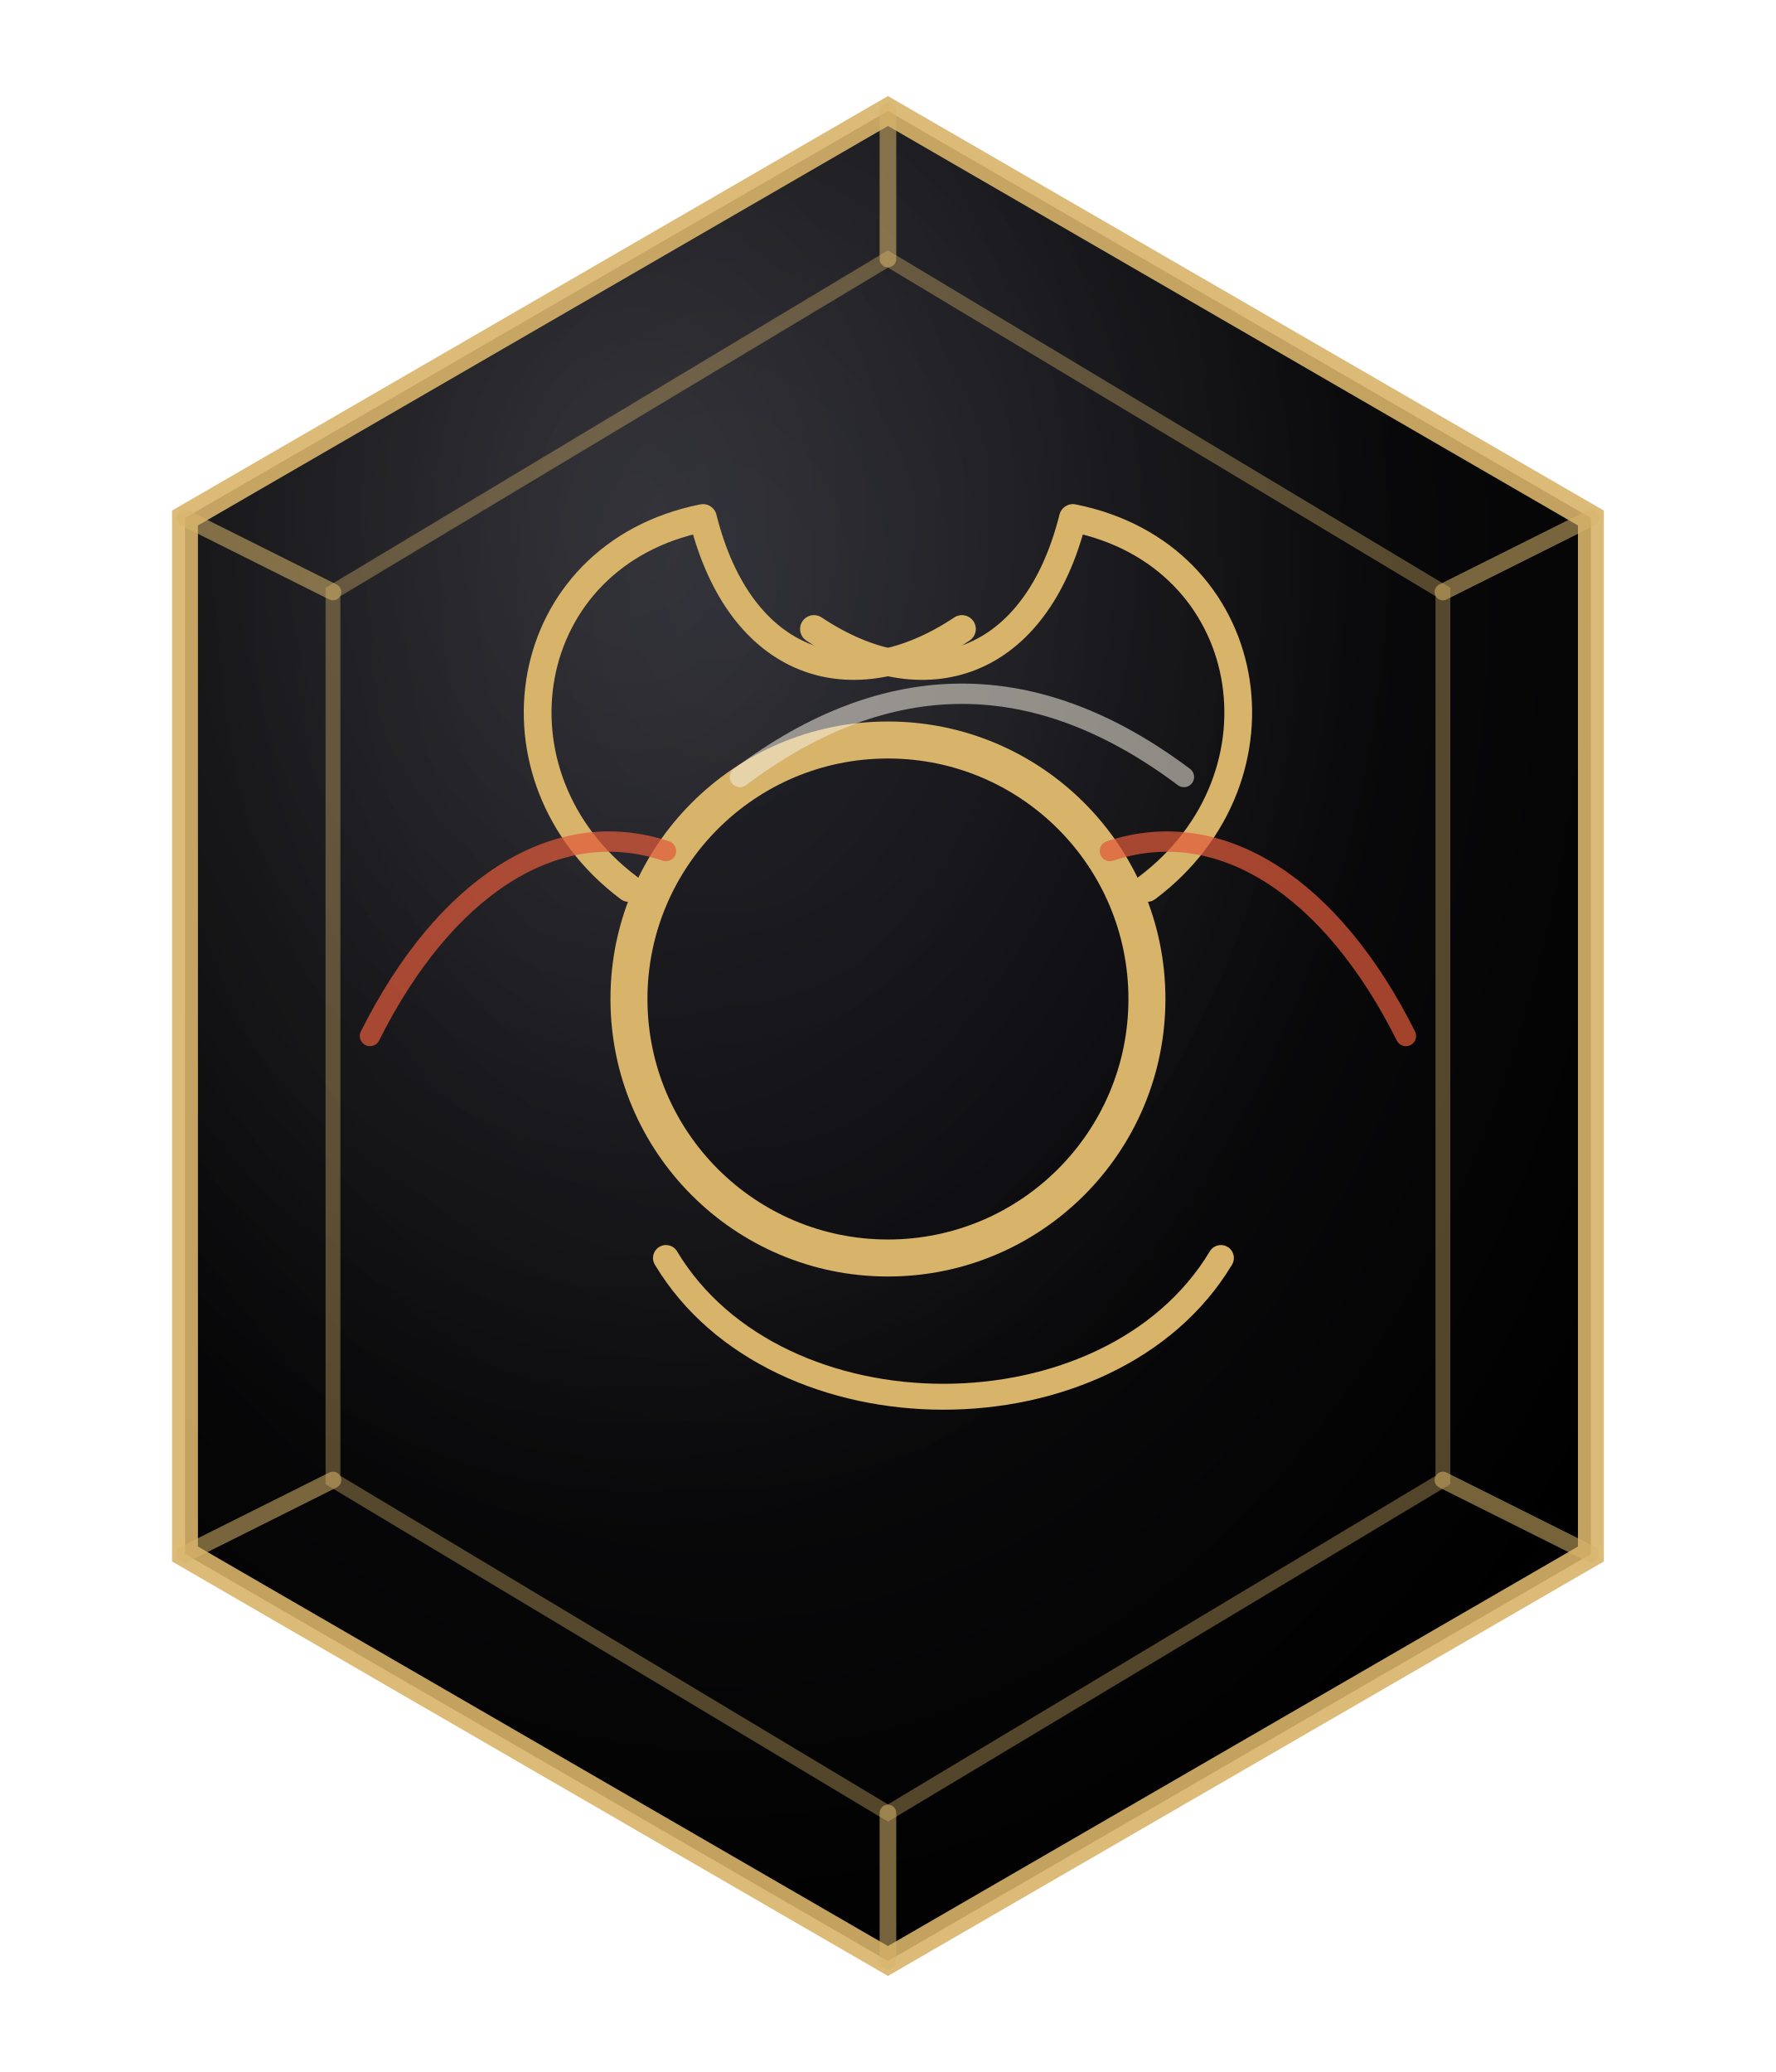
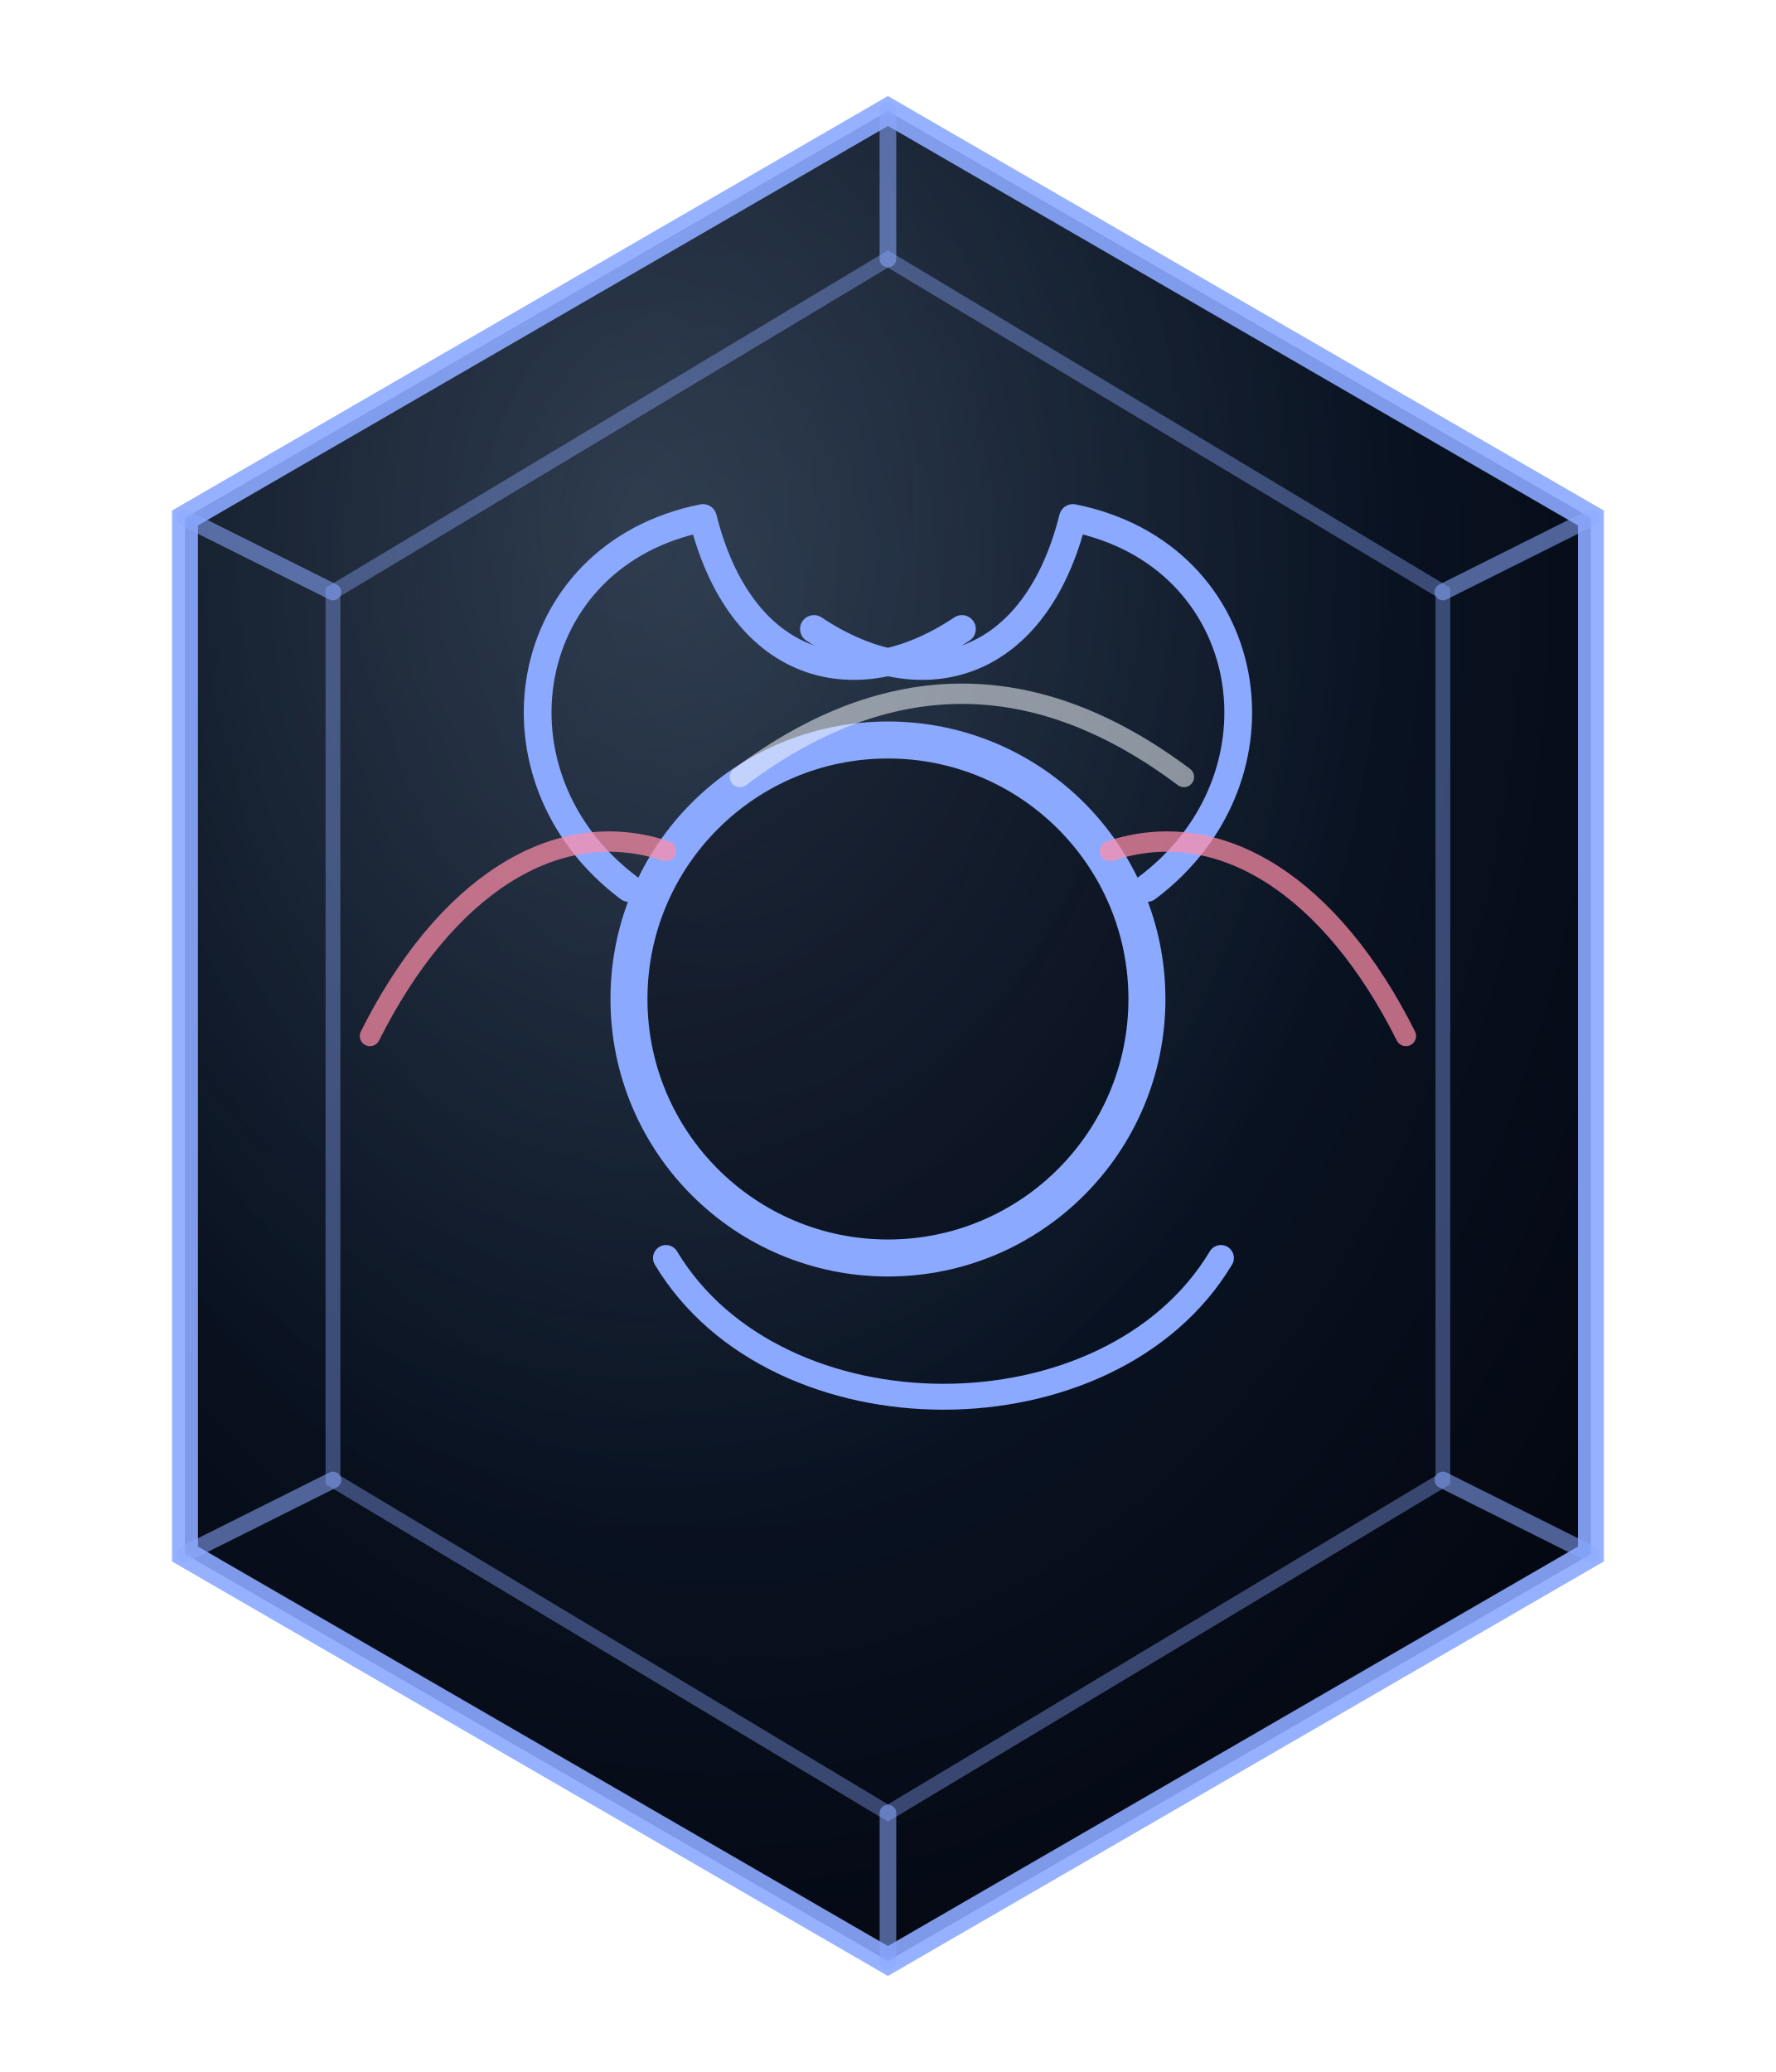
<svg xmlns="http://www.w3.org/2000/svg" viewBox="0 0 96 112" role="img" aria-label="Leo zodiac seal">
  <defs>
    <radialGradient id="plate" cx="38%" cy="26%" r="78%">
-       <stop offset="0%" stop-color="#1a1a22" />
-       <stop offset="55%" stop-color="#0a0a0c" />
-       <stop offset="100%" stop-color="#000000" />
+       <stop offset="0%" stop-color="#17263B" />
+       <stop offset="55%" stop-color="#0A1424" />
+       <stop offset="100%" stop-color="#040812" />
    </radialGradient>
    <radialGradient id="sheen" cx="32%" cy="22%" r="55%">
-       <stop offset="0%" stop-color="#fff" stop-opacity="0.12" />
-       <stop offset="100%" stop-color="#fff" stop-opacity="0" />
+       <stop offset="0%" stop-color="#EEF4FA" stop-opacity="0.12" />
+       <stop offset="100%" stop-color="#EEF4FA" stop-opacity="0" />
    </radialGradient>
  </defs>
-   <path d="M48 6 L86 28 L86 84 L48 106 L10 84 L10 28 Z" fill="url(#plate)" />
-   <path d="M48 6 L86 28 L86 84 L48 106 L10 84 L10 28 Z" fill="url(#sheen)" />
-   <path d="M48 6 L86 28 L86 84 L48 106 L10 84 L10 28 Z" fill="none" stroke="#d8b46a" stroke-width="1.4" opacity="0.9" />
-   <path d="M48 14 L78 32 L78 80 L48 98 L18 80 L18 32 Z" fill="none" stroke="#d8b46a" stroke-width="0.8" opacity="0.38" />
-   <g stroke="#d8b46a" stroke-width="0.9" opacity="0.55" stroke-linecap="round">
-     <line x1="48" y1="6" x2="48" y2="14" />
-     <line x1="86" y1="28" x2="78" y2="32" />
-     <line x1="86" y1="84" x2="78" y2="80" />
-     <line x1="48" y1="106" x2="48" y2="98" />
-     <line x1="10" y1="84" x2="18" y2="80" />
-     <line x1="10" y1="28" x2="18" y2="32" />
+   <path vector-effect="non-scaling-stroke" d="M48 6 L86 28 L86 84 L48 106 L10 84 L10 28 Z" fill="url(#plate)" />
+   <path vector-effect="non-scaling-stroke" d="M48 6 L86 28 L86 84 L48 106 L10 84 L10 28 Z" fill="url(#sheen)" />
+   <path vector-effect="non-scaling-stroke" d="M48 6 L86 28 L86 84 L48 106 L10 84 L10 28 Z" fill="none" stroke="#8BA9FF" stroke-width="1.4" opacity="0.9" />
+   <path vector-effect="non-scaling-stroke" d="M48 14 L78 32 L78 80 L48 98 L18 80 L18 32 Z" fill="none" stroke="#8BA9FF" stroke-width="0.8" opacity="0.38" />
+   <g stroke="#8BA9FF" stroke-width="0.9" opacity="0.55" stroke-linecap="round">
+     <line vector-effect="non-scaling-stroke" x1="48" y1="6" x2="48" y2="14" />
+     <line vector-effect="non-scaling-stroke" x1="86" y1="28" x2="78" y2="32" />
+     <line vector-effect="non-scaling-stroke" x1="86" y1="84" x2="78" y2="80" />
+     <line vector-effect="non-scaling-stroke" x1="48" y1="106" x2="48" y2="98" />
+     <line vector-effect="non-scaling-stroke" x1="10" y1="84" x2="18" y2="80" />
+     <line vector-effect="non-scaling-stroke" x1="10" y1="28" x2="18" y2="32" />
  </g>
  <g fill="none" stroke-linecap="round" stroke-linejoin="round" vector-effect="non-scaling-stroke">
-     <g stroke="#d8b46a" stroke-width="2">
-       <circle cx="48" cy="54" r="14" fill="#0a0a10" fill-opacity="0.35" />
-       <path d="M34 48c-8-6-6-18 4-20 2 8 8 10 14 6" stroke-width="1.5" />
-       <path d="M62 48c8-6 6-18-4-20-2 8-8 10-14 6" stroke-width="1.5" />
-       <path d="M36 68c6 10 24 10 30 0" stroke-width="1.4" />
-       <path d="M40 42c8-6 16-6 24 0" stroke-width="1.1" stroke="#f2ecdf" opacity="0.55" />
+     <g stroke="#8BA9FF" stroke-width="2">
+       <circle vector-effect="non-scaling-stroke" cx="48" cy="54" r="14" fill="#040812" fill-opacity="0.35" />
+       <path vector-effect="non-scaling-stroke" d="M34 48c-8-6-6-18 4-20 2 8 8 10 14 6" stroke-width="1.5" />
+       <path vector-effect="non-scaling-stroke" d="M62 48c8-6 6-18-4-20-2 8-8 10-14 6" stroke-width="1.5" />
+       <path vector-effect="non-scaling-stroke" d="M36 68c6 10 24 10 30 0" stroke-width="1.4" />
+       <path vector-effect="non-scaling-stroke" d="M40 42c8-6 16-6 24 0" stroke-width="1.1" stroke="#EEF4FA" opacity="0.55" />
    </g>
-     <g stroke="#e05a3a" stroke-width="1.1" opacity="0.72" fill="none">
-       <path d="M20 56c4-8 10-12 16-10" />
-       <path d="M76 56c-4-8-10-12-16-10" />
+     <g stroke="#FF8EA8" stroke-width="1.1" opacity="0.72" fill="none">
+       <path vector-effect="non-scaling-stroke" d="M20 56c4-8 10-12 16-10" />
+       <path vector-effect="non-scaling-stroke" d="M76 56c-4-8-10-12-16-10" />
    </g>
  </g>
</svg>
